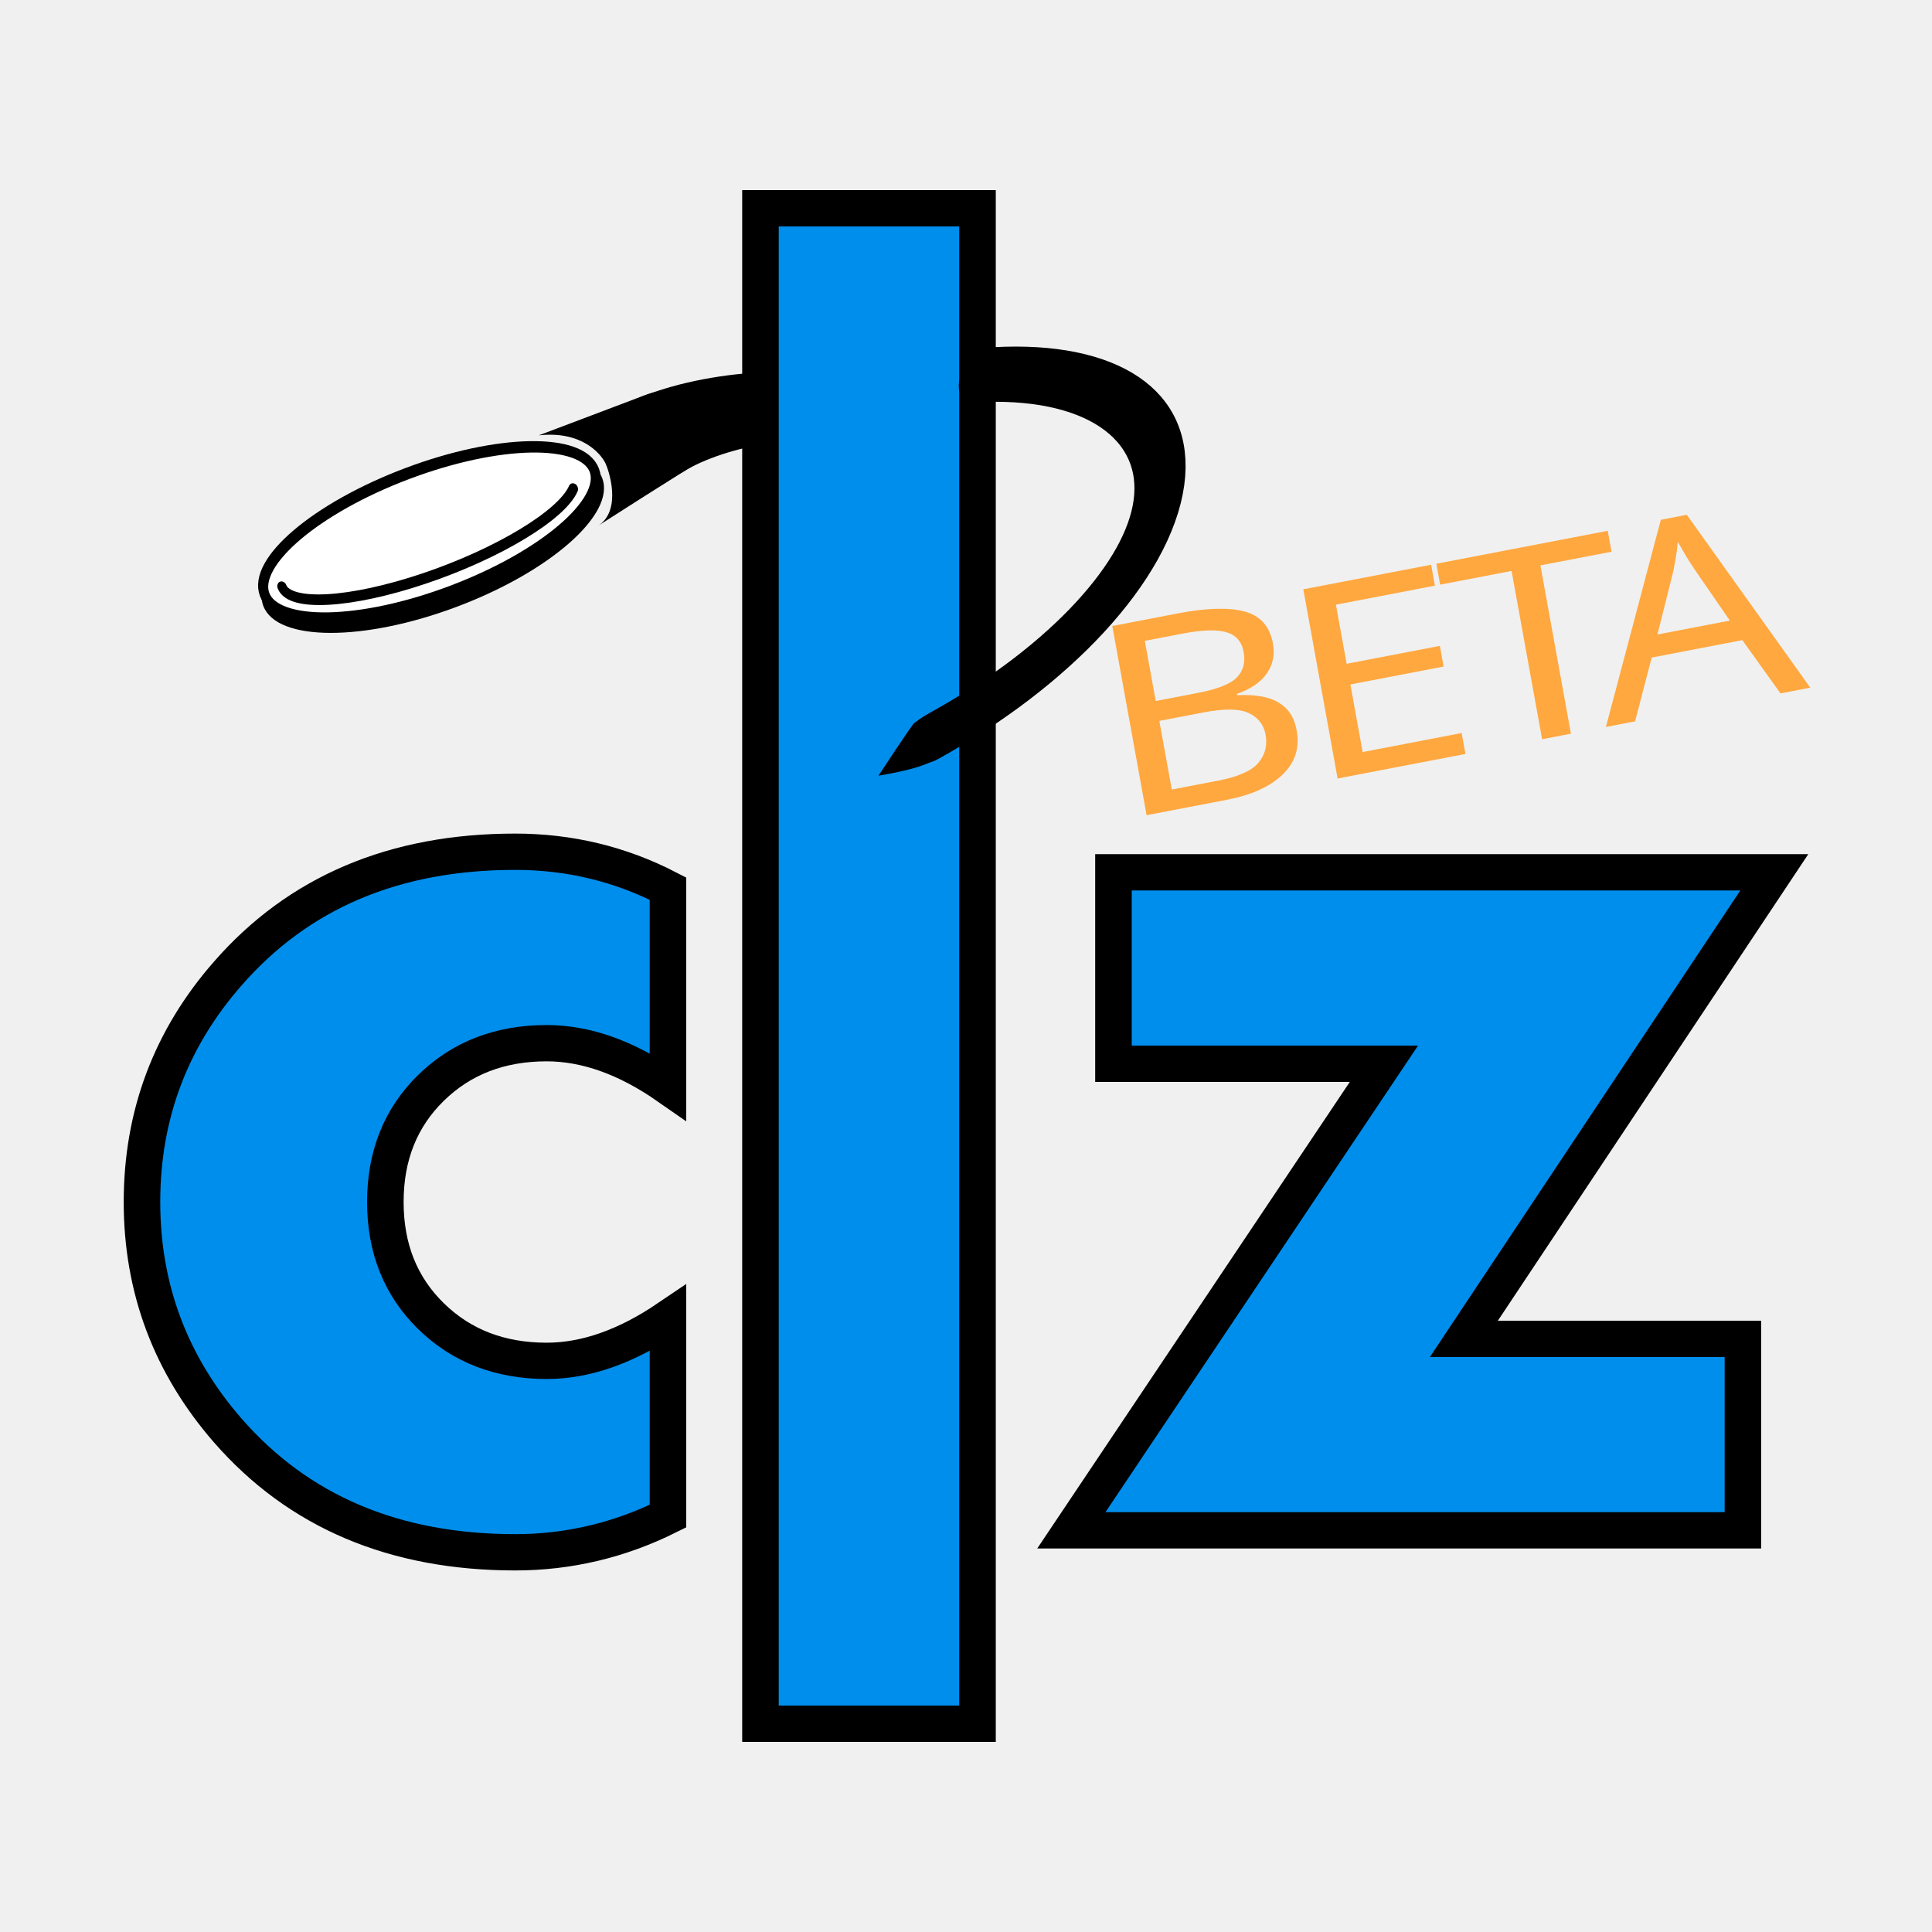
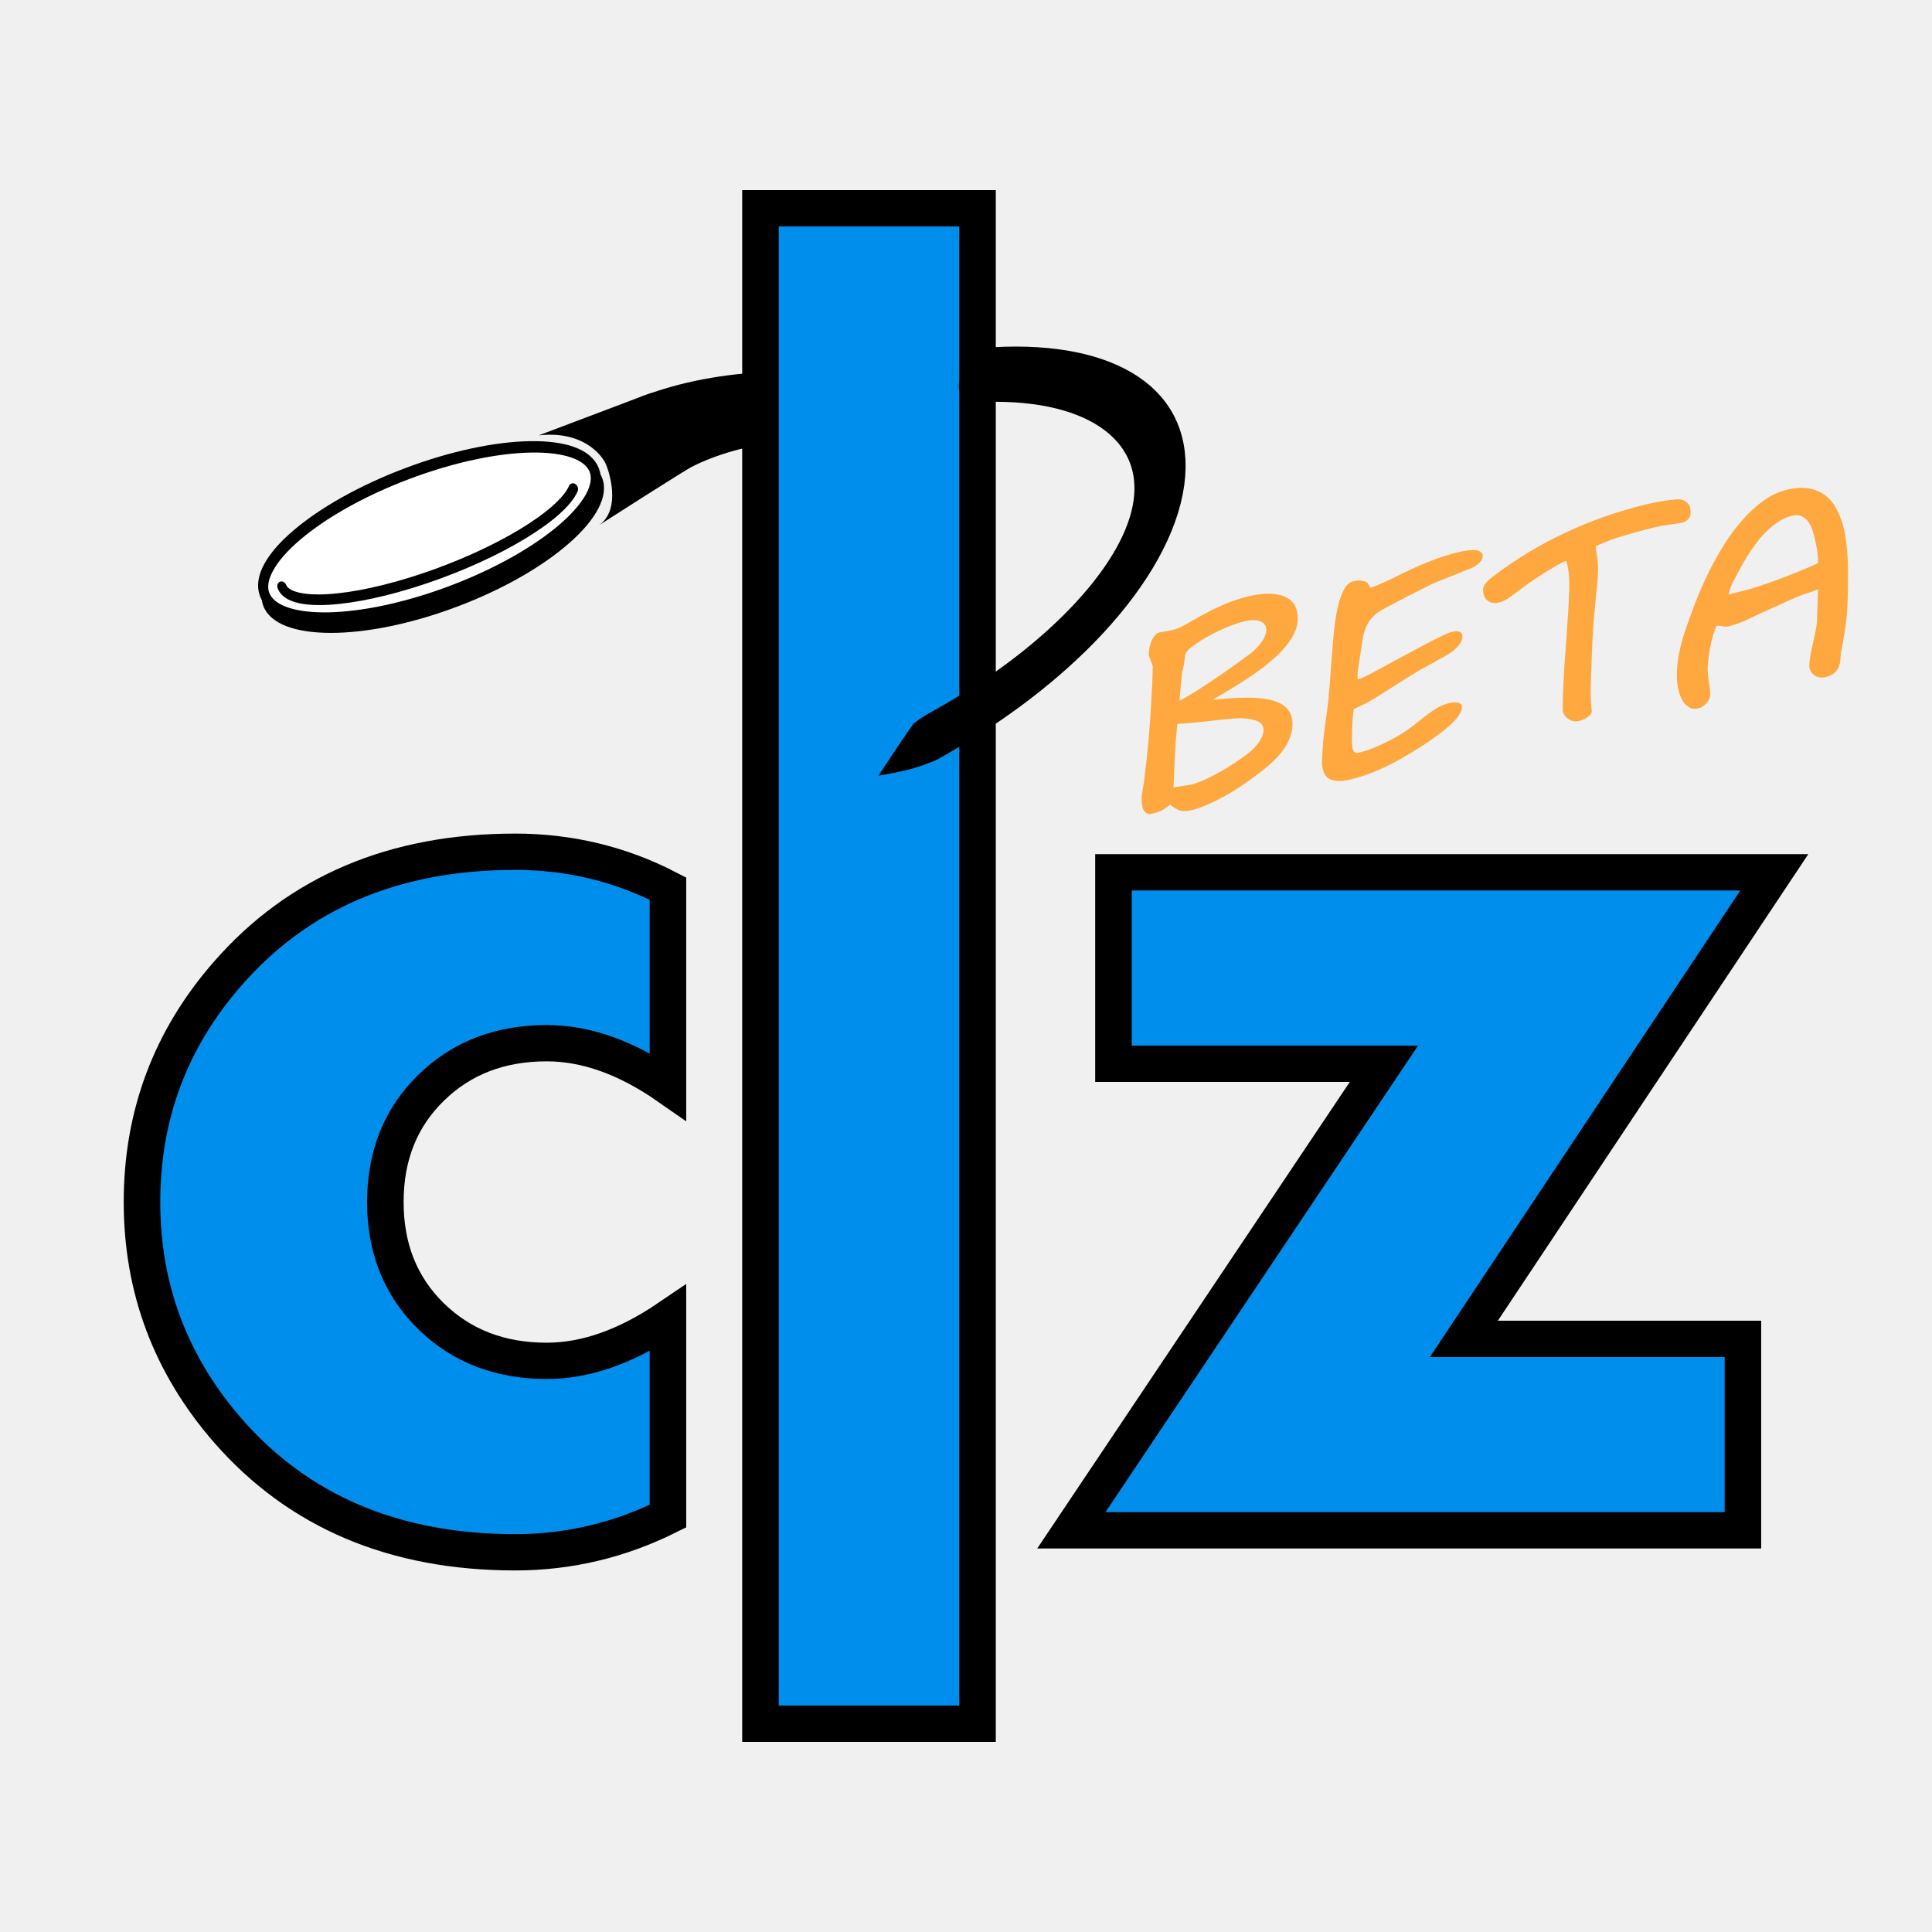
<svg xmlns="http://www.w3.org/2000/svg" width="288.996mm" height="288.996mm" viewBox="0 0 1024 1024" id="svg5293" version="1.1">
  <defs id="defs5295" />
  <g id="layer1" transform="translate(-485.0386,550.1508)">
    <rect style="display:none;fill:#dedede;fill-opacity:1;stroke:#000000;stroke-width:18.153;stroke-miterlimit:4;stroke-dasharray:none;stroke-opacity:1" id="rect4160-4-0-5-3" width="1005.847" height="1005.847" x="494.115" y="-541.075" />
    <g id="g4160" transform="matrix(1.106297,0,0,1.099178,-105.9822,-35.59428)">
      <path id="path4511-4-8-5" style="font-style:normal;font-variant:normal;font-weight:bold;font-stretch:normal;font-size:40px;line-height:125%;font-family:Aharoni;-inkscape-font-specification:'Aharoni, Bold';text-align:start;letter-spacing:0px;word-spacing:0px;writing-mode:lr-tb;text-anchor:start;fill:#008eed;fill-opacity:1;stroke:#000000;stroke-width:17.506px;stroke-linecap:butt;stroke-linejoin:miter;stroke-opacity:1" d="m 854.246,262.948 q -34.875,17.437 -73.169,17.437 -86.845,0 -137.79,-58.809 -41.029,-47.526 -41.029,-110.095 0,-62.912 41.029,-110.095 50.945,-58.809 137.79,-58.809 38.978,0 73.169,17.779 l 0,95.393 q -29.746,-20.856 -58.125,-20.856 -33.507,0 -55.389,21.54 -21.882,21.54 -21.882,55.048 0,33.507 21.882,55.048 21.882,21.54 55.389,21.54 28.037,0 58.125,-20.515 l 0,95.393 z" />
      <path id="path4514-1-7-4" style="font-style:normal;font-weight:normal;font-size:40px;line-height:125%;font-family:sans-serif;letter-spacing:0px;word-spacing:0px;fill:#008eed;fill-opacity:1;stroke:#000000;stroke-width:17.506px;stroke-linecap:butt;stroke-linejoin:miter;stroke-opacity:1" d="m 1384.293,-47.507 -148.731,224.977 133.687,0 0,92.316 -321.738,0 149.757,-224.977 -129.584,0 0,-92.316 316.609,0 z" />
      <path transform="matrix(-0.6274243,-0.7786775,0.9825122,-0.1861984,0,0)" d="m 103.235,918.449 a 118.261,133.353 0 0 1 0.281,107.368" id="path4573-3-8" style="fill:none;fill-opacity:1;stroke:#000000;stroke-width:40.966;stroke-linecap:butt;stroke-miterlimit:4;stroke-dasharray:none;stroke-opacity:1" />
      <rect style="fill:#008eed;fill-opacity:1;stroke:#000000;stroke-width:17.506;stroke-miterlimit:4;stroke-dasharray:none;stroke-opacity:1" y="-367.705" x="898.566" height="730.759" width="103.988" id="rect3344-0-5-9-0" />
      <path transform="matrix(-0.1116157,0.9937514,0.9514794,-0.3077125,0,0)" d="m 213.125,1057.194 a 94.841,168.315 0 0 1 -85.945,102.75 94.841,168.315 0 0 1 -87.627,-98.175" id="path4573-2" style="fill:none;fill-opacity:1;stroke:#000000;stroke-width:25.582;stroke-linecap:round;stroke-miterlimit:4;stroke-dasharray:none;stroke-opacity:1" />
      <g transform="matrix(17.50583,0,0,17.50583,-1935.988,-6830.207)" id="g4575-1">
        <g transform="matrix(0.5283892,-0.08882706,0.1066604,0.634471,15.26541,301.5538)" style="display:inline" id="g4401-6-1-8">
          <ellipse ry="2.976" rx="9.203" cy="189.199" cx="188.17" id="path4329-7-9-8-3" style="display:inline;fill:#000000;fill-opacity:1;stroke:none;stroke-width:0.6;stroke-linecap:round;stroke-miterlimit:4;stroke-dasharray:none;stroke-opacity:1" transform="matrix(0.9865118,-0.1636903,0.2326753,0.9725545,0,0)" />
          <ellipse ry="2.716" rx="8.953" cy="188.76" cx="188.189" id="path4329-77-4-7" style="fill:#ffffff;fill-opacity:1;stroke:#000000;stroke-width:0.501;stroke-linecap:round;stroke-miterlimit:4;stroke-dasharray:none;stroke-opacity:1" transform="matrix(0.9865118,-0.1636903,0.2326753,0.9725545,0,0)" />
          <path d="m 195.813,189.181 a 7.941,1.852 0 0 1 -8.707,1.357 7.941,1.852 0 0 1 -6.904,-1.836" id="path4329-8-3-4-4" style="display:inline;fill:none;fill-opacity:1;stroke:#000000;stroke-width:0.467;stroke-linecap:round;stroke-miterlimit:4;stroke-dasharray:none;stroke-opacity:1" transform="matrix(0.9865118,-0.1636903,0.2326753,0.9725545,0,0)" />
        </g>
      </g>
      <path id="path4603-7" d="m 978.514,-123.699 c -2.93,1.661 -3.648,2.337 -6.263,4.214 -1.175,0.844 -17.166,25.416 -17.166,25.416 16.623,-2.987 22.84,-4.691 34.34,-11.455 0,0 -4.646,-21.728 -10.911,-18.175 z" style="fill:#000000;fill-opacity:1;fill-rule:evenodd;stroke:none;stroke-width:0.2;stroke-linecap:round;stroke-linejoin:miter;stroke-miterlimit:4;stroke-dasharray:none;stroke-opacity:1" />
      <path id="path4653" d="m 792.358,-258.205 c 20.567,-2.284 29.62,8.84 31.839,13.252 1.698,3.376 8.069,22.484 -3.112,30.17 0,0 43.327,-27.98 46.431,-29.363 15.386,-6.855 5.324,-44.704 -24.262,-33.439 z" style="fill:#000000;fill-opacity:1;fill-rule:evenodd;stroke:none;stroke-width:1px;stroke-linecap:butt;stroke-linejoin:miter;stroke-opacity:1" />
    </g>
-     <text xml:space="preserve" style="font-style:normal;font-variant:normal;font-weight:normal;font-stretch:normal;font-size:157.107px;line-height:125%;font-family:'MV Boli';-inkscape-font-specification:'MV Boli';letter-spacing:-8.45px;word-spacing:0px;fill:#ffa840;fill-opacity:1;stroke:none;stroke-width:1px;stroke-linecap:butt;stroke-linejoin:miter;stroke-opacity:1" x="980.918" y="99.309" id="text6821" transform="matrix(1.080817,-0.2076576,0.1621253,0.8940768,0,0)">
-       <tspan id="tspan6823" x="980.918" y="99.309" style="word-spacing:0px;fill:#ffa840;fill-opacity:1" dx="0" dy="0" rotate="356.4 356.4 356.4 356.4 0">BETA</tspan>
-     </text>
+     <g transform="matrix(1.080817,-0.2076576,0.1621253,0.8940768,0,0)" style="font-style:normal;font-variant:normal;font-weight:normal;font-stretch:normal;font-size:157.107px;line-height:125%;font-family:'MV Boli';-inkscape-font-specification:'MV Boli';letter-spacing:-8.45px;word-spacing:0px;fill:#ffa840;fill-opacity:1;stroke:none;stroke-width:1px;stroke-linecap:butt;stroke-linejoin:miter;stroke-opacity:1" id="text6821">
+       <path d="m 1073.313,59.061 q 0.347,5.512 -2.579,11.538 -2.849,6.021 -9.652,11.522 -2.124,1.671 -5.224,3.711 -3.028,1.958 -6.664,4.032 -3.559,2.069 -7.583,4.09 -3.952,1.94 -8.081,3.506 -4.053,1.562 -7.986,2.578 -3.928,1.093 -7.45,1.314 -1.761,0.111 -3.082,-0.114 -1.239,-0.153 -2.355,-0.774 -1.115,-0.622 -2.188,-1.784 -1.072,-1.162 -2.336,-2.928 -1.751,1.494 -3.779,2.236 -1.947,0.814 -4.014,0.944 l -2.144,0.135 q -0.612,0.039 -1.177,-0.387 -0.56,-0.349 -1.058,-0.933 -0.421,-0.588 -0.694,-1.263 -0.278,-0.751 -0.321,-1.44 -0.246,-3.905 0.605,-7.494 0.922,-3.671 2.155,-7.284 1.734,-6.643 3.507,-13.902 1.768,-7.336 3.382,-14.663 1.614,-7.327 3.014,-14.409 1.471,-7.164 2.684,-13.543 l 1.585,-9.016 q -0.014,-0.23 -0.158,-1.297 -0.144,-1.067 -0.374,-2.282 -0.158,-1.297 -0.302,-2.364 l -0.139,-0.99 0.301,-1.326 -0.072,0.081 q 0.296,-1.402 0.874,-3.206 0.578,-1.804 1.477,-3.398 0.899,-1.594 1.985,-2.661 1.157,-1.149 2.536,-1.236 1.302,-0.082 3.307,0.023 2.077,0.023 3.685,-0.078 0.766,-0.048 1.45,-0.168 0.761,-0.125 1.813,-0.498 1.129,-0.378 2.856,-1.025 1.799,-0.728 4.646,-1.906 4.268,-1.806 7.803,-3.027 3.607,-1.303 6.785,-2.118 3.249,-0.896 6.292,-1.395 3.043,-0.499 6.259,-0.701 4.058,-0.255 7.857,0.274 3.876,0.525 6.896,2.103 3.092,1.496 5.031,4.218 1.934,2.645 2.185,6.627 0.429,6.814 -2.828,12.476 -3.256,5.662 -9.547,10.747 -6.29,5.084 -15.299,9.725 -8.937,4.559 -20.022,9.177 9.121,0.81 15.749,2.314 6.7,1.423 11.146,3.68 4.446,2.257 6.716,5.342 2.269,3.086 2.53,7.22 z m -26.474,-5.406 q -0.775,-0.105 -2.866,-0.358 -2.015,-0.258 -4.8,-0.544 -2.709,-0.291 -5.877,-0.553 -3.173,-0.338 -6.034,-0.62 -2.866,-0.358 -5.269,-0.668 -2.326,-0.315 -3.417,-0.554 -2.317,9.6 -3.993,18.391 -1.604,8.71 -3.275,17.577 l 5.087,0.218 q 1.771,0.042 3.082,0.114 1.383,-0.01 1.613,-0.025 3.043,-0.499 6.665,-1.572 3.617,-1.15 7.44,-2.697 3.894,-1.629 7.841,-3.645 3.942,-2.093 7.717,-4.406 1.397,-1.01 2.923,-2.413 1.526,-1.403 2.731,-3.016 1.2,-1.69 1.932,-3.504 0.731,-1.814 0.616,-3.651 -0.193,-3.062 -3.548,-5.08 -3.36,-2.095 -8.567,-2.997 z m -25.311,-16.24 q 4.201,-1.648 8.832,-3.784 4.626,-2.213 9.463,-4.746 4.913,-2.538 9.889,-5.311 5.047,-2.854 10.018,-5.703 l -0.077,0.005 q 1.775,-1.111 3.449,-2.6 1.746,-1.57 3.023,-3.265 1.349,-1.776 2.08,-3.59 0.803,-1.895 0.692,-3.656 -0.072,-1.148 -0.68,-2.263 -0.608,-1.115 -1.814,-1.961 -1.206,-0.846 -3.154,-1.262 -1.871,-0.42 -4.627,-0.247 -3.828,0.241 -8.589,1.54 -4.766,1.222 -9.191,2.961 -4.426,1.739 -7.837,3.721 -3.411,1.982 -4.458,3.663 -0.206,0.397 -0.583,1.728 -0.301,1.326 -0.736,2.967 -0.44,1.565 -0.961,3.058 -0.444,1.488 -0.937,2.211 -0.105,0.775 -0.463,2.412 -0.363,1.56 -0.917,3.747 -0.478,2.182 -1.156,4.838 -0.602,2.651 -1.266,5.537 z" style="word-spacing:0px;fill:#ffa840;fill-opacity:1" id="path4150" />
+       <path d="m 1083.619,92.613 q -0.169,-2.68 0.409,-5.714 1.948,-10.576 4.767,-20.746 2.891,-10.251 5.102,-20.306 2.211,-10.055 3.625,-16.908 1.485,-6.934 2.636,-11.849 1.146,-4.991 2.15,-8.59 1.003,-3.599 2.241,-7.136 0.789,-2.125 1.721,-4.413 1.009,-2.293 2.195,-4.212 1.181,-1.996 2.487,-3.231 1.378,-1.316 2.909,-1.413 3.139,-0.197 4.814,0.773 1.747,0.889 2.183,1.707 l 0.887,3.096 q 1.144,-0.149 2.962,-0.571 1.813,-0.498 3.627,-0.997 1.89,-0.503 3.474,-0.987 1.584,-0.484 2.407,-0.843 4.966,-1.696 9.191,-2.961 4.225,-1.265 8.014,-2.118 3.861,-0.935 7.364,-1.463 3.502,-0.528 7.101,-0.754 3.522,-0.222 5.766,0.022 2.244,0.243 3.589,0.85 1.34,0.531 1.857,1.42 0.589,0.808 0.651,1.804 0.058,0.919 -0.411,2.024 -0.397,1.024 -1.487,2.015 -1.091,0.991 -2.885,1.796 -1.794,0.805 -4.536,1.208 -0.679,0.196 -3.177,0.815 -2.426,0.537 -5.301,1.256 -2.88,0.642 -5.455,1.266 -2.574,0.623 -3.555,0.915 l 0.077,-0.005 q -0.455,0.105 -2.182,0.752 -1.655,0.565 -4.062,1.409 -2.411,0.767 -5.268,1.792 -2.78,1.02 -5.559,2.041 -2.708,0.939 -5.033,1.854 -2.33,0.838 -3.756,1.389 -4.555,2.131 -7.042,5.362 -2.415,3.15 -3.71,6.997 -0.263,0.708 -0.769,2.431 -0.511,1.646 -1.142,3.838 -0.559,2.111 -1.252,4.537 -0.693,2.426 -1.324,4.618 -0.631,2.192 -1.132,3.991 -0.425,1.795 -0.602,2.651 -0.181,0.78 -0.22,1.397 -0.038,0.617 -0.019,0.924 0.029,0.459 0.259,0.445 1.149,-0.072 4.684,-1.294 3.607,-1.303 8.335,-3.138 4.804,-1.84 10.205,-3.947 5.478,-2.113 10.435,-3.962 5.033,-1.854 8.952,-3.1 3.914,-1.322 5.675,-1.433 2.68,-0.169 3.656,0.692 0.972,0.784 1.039,1.856 0.173,2.756 -1.687,4.949 -1.784,2.188 -4.597,3.902 -0.89,0.517 -3.358,1.595 -2.397,0.996 -5.248,2.098 -2.775,1.097 -5.325,2.103 -2.55,1.006 -3.674,1.461 -7.32,3.381 -11.946,5.594 -4.555,2.131 -7.387,3.539 -2.837,1.331 -4.406,2.045 -1.493,0.709 -2.842,1.255 -1.278,0.465 -2.861,0.949 -1.584,0.484 -4.373,1.351 -0.588,1.651 -1.3,5.001 -0.716,3.273 -1.337,6.848 -0.625,3.498 -1.05,6.523 -0.348,3.02 -0.276,4.168 0.087,1.378 0.513,2.043 0.421,0.588 0.972,0.784 0.55,0.196 1.086,0.162 0.536,-0.034 0.842,-0.053 3.675,-0.231 8.737,-1.626 5.139,-1.399 10.081,-3.478 4.717,-1.988 8.191,-4.205 3.473,-2.217 6.506,-4.099 3.105,-1.963 6.018,-3.299 2.985,-1.418 6.579,-1.721 0.766,-0.048 1.77,0.042 1.081,0.086 2.029,0.487 0.943,0.325 1.522,0.98 0.656,0.651 0.57,1.732 -0.167,2.24 -1.946,4.504 -1.779,2.264 -4.563,4.438 -2.784,2.174 -6.267,4.237 -3.483,2.064 -7.128,3.984 -3.65,1.844 -7.162,3.448 -3.517,1.528 -6.287,2.701 -6.889,2.893 -13.478,4.461 -6.589,1.567 -11.871,1.9 -5.819,0.366 -9.097,-1.657 -3.197,-1.951 -3.515,-7.004 z" style="word-spacing:0px;fill:#ffa840;fill-opacity:1" id="path4152" />
+       <path d="m 1202.488,83.881 q 2.11,-12.892 4.894,-26.057 2.861,-13.17 5.506,-26.096 1.122,-5.374 1.924,-9.729 0.874,-4.436 1.418,-8.006 0.544,-3.57 0.749,-6.427 0.2,-2.933 0.046,-5.383 -0.029,-0.459 -0.063,-0.995 -0.039,-0.612 -0.168,-1.45 -0.766,0.048 -3.392,1.059 -2.55,1.006 -6.062,2.61 -3.435,1.6 -7.306,3.611 -3.799,1.93 -7.056,3.903 -2.593,1.547 -4.373,2.581 -1.703,1.03 -2.971,1.647 -1.273,0.541 -2.33,0.838 -1.062,0.221 -2.211,0.293 -2.373,0.149 -4.25,-1.577 -1.8,-1.731 -1.983,-4.641 -0.106,-1.684 0.123,-2.929 0.301,-1.326 0.927,-2.364 0.703,-1.043 1.875,-1.963 1.167,-0.996 2.87,-2.025 18.734,-11.325 38.27,-17.243 19.531,-5.994 39.513,-7.252 1.608,-0.101 3.833,-0.164 2.225,-0.063 4.536,0.022 2.383,0.004 4.627,0.247 2.24,0.167 3.953,0.52 1.795,0.425 3.202,2.028 1.407,1.602 1.528,3.516 0.096,1.531 -0.118,3.005 -0.138,1.469 -0.76,2.584 -0.622,1.115 -1.727,1.877 -1.033,0.68 -2.641,0.781 -2.776,-0.133 -6.403,-0.366 -3.551,-0.238 -7.149,-0.011 -7.197,0.453 -14.37,1.288 -7.101,0.754 -14.498,2.911 -0.373,0.177 -0.483,0.876 -0.038,0.617 -0.052,1.617 0.03,4.149 -0.232,7.317 -0.262,3.168 -0.906,6.36 -0.568,3.187 -1.485,6.934 -0.922,3.671 -2.131,8.897 -1.213,5.149 -2.833,12.4 -1.547,7.169 -3.366,17.353 l -2.74,15.084 q -0.979,5.211 -1.484,9.394 -0.434,4.101 -0.719,8.116 -0.224,1.321 -2.219,2.599 -1.918,1.274 -4.675,1.447 -1.608,0.101 -2.962,-0.659 -1.359,-0.837 -2.288,-2.162 -0.929,-1.325 -1.336,-2.914 -0.412,-1.665 -0.054,-3.302 z" style="word-spacing:0px;fill:#ffa840;fill-opacity:1" id="path4154" />
+       <path d="m 1329.889,94.887 q -1.608,0.101 -2.871,-0.434 -1.264,-0.535 -2.168,-1.478 -0.828,-0.947 -1.369,-2.22 -0.465,-1.277 -0.547,-2.579 -0.072,-1.148 0.415,-3.178 0.482,-2.106 1.242,-4.69 0.836,-2.589 1.811,-5.418 0.975,-2.828 1.888,-5.422 0.913,-2.594 1.544,-4.786 0.631,-2.192 0.86,-3.436 0.22,-1.397 0.558,-3.34 0.339,-1.943 0.735,-4.197 0.468,-2.335 0.85,-4.819 0.454,-2.565 0.907,-5.13 -1.057,0.297 -2.651,0.628 -1.522,0.249 -3.273,0.513 -2.512,0.389 -4.933,1.002 -2.421,0.614 -4.986,1.39 -2.493,0.695 -5.206,1.557 -2.718,0.786 -5.813,1.672 -4.531,1.284 -9.048,2.798 -4.517,1.514 -9.493,1.827 -1.531,0.096 -2.881,-0.587 -1.355,-0.76 -2.986,-1.042 -1.377,2.546 -2.577,5.466 -1.205,2.843 -2.165,5.901 -0.965,2.982 -1.701,5.949 -0.741,2.891 -1.271,5.46 -0.296,1.402 -0.463,3.642 -0.095,2.158 -0.18,4.469 -0.09,2.235 -0.19,4.316 -0.1,2.082 -0.252,3.321 -0.157,1.163 -0.774,2.355 -0.622,1.115 -1.559,2.097 -0.937,0.981 -2.129,1.594 -1.186,0.69 -2.411,0.767 -2.144,0.135 -3.599,-1.003 -1.383,-1.22 -2.341,-3.004 -0.886,-1.866 -1.332,-4.067 -0.446,-2.201 -0.561,-4.038 -0.294,-4.67 0.541,-9.719 0.831,-5.125 2.422,-10.375 1.663,-5.331 3.939,-10.701 2.347,-5.451 5.082,-10.85 2.233,-4.829 5.599,-11.19 3.366,-6.361 7.555,-13.081 4.261,-6.802 9.23,-13.34 5.046,-6.543 10.561,-11.733 5.51,-5.266 11.447,-8.637 5.937,-3.371 11.985,-3.752 6.354,-0.4 10.71,1.632 4.432,2.027 7.204,5.773 2.772,3.746 4.095,8.889 1.399,5.139 1.766,10.957 0.323,5.13 -0.024,10.609 -0.271,5.474 -0.938,10.743 -0.591,5.264 -1.436,10.16 -0.768,4.891 -1.442,8.853 l -2.025,10.581 q -0.124,0.469 -0.497,1.876 -0.296,1.402 -0.86,3.436 -0.492,1.953 -1.19,4.302 -0.626,2.268 -1.329,4.542 -0.631,2.192 -1.281,4.078 -0.574,1.881 -1.037,3.063 l 0.072,-0.081 q -0.411,2.024 -0.893,4.13 -0.482,2.106 -1.448,3.857 -0.971,1.675 -2.588,2.853 -1.622,1.101 -4.301,1.27 z m -2.126,-96.1 q -3.445,0.217 -6.799,1.888 -3.282,1.59 -6.43,4.094 -3.148,2.504 -6.094,5.764 -2.87,3.255 -5.5,6.649 -2.554,3.389 -4.797,6.835 -2.248,3.37 -4.065,6.251 -0.277,0.479 -0.765,1.278 -0.416,0.718 -0.894,1.67 -0.406,0.871 -0.803,1.895 -0.402,0.948 -0.66,1.733 l 7.886,-0.496 q 4.287,-0.27 9.761,-1.229 5.474,-0.959 10.78,-2.139 5.383,-1.184 9.847,-2.311 4.459,-1.203 6.727,-1.807 0.244,-1.015 0.367,-2.713 0.2,-1.704 0.3,-3.785 0.1,-2.082 0.032,-4.383 0,-2.383 -0.15,-4.833 -0.125,-1.991 -0.437,-4.507 -0.317,-2.593 -1.227,-4.842 -0.91,-2.249 -2.614,-3.679 -1.632,-1.511 -4.465,-1.333 z" style="word-spacing:0px;fill:#ffa840;fill-opacity:1" id="path4156" />
+     </g>
  </g>
</svg>
